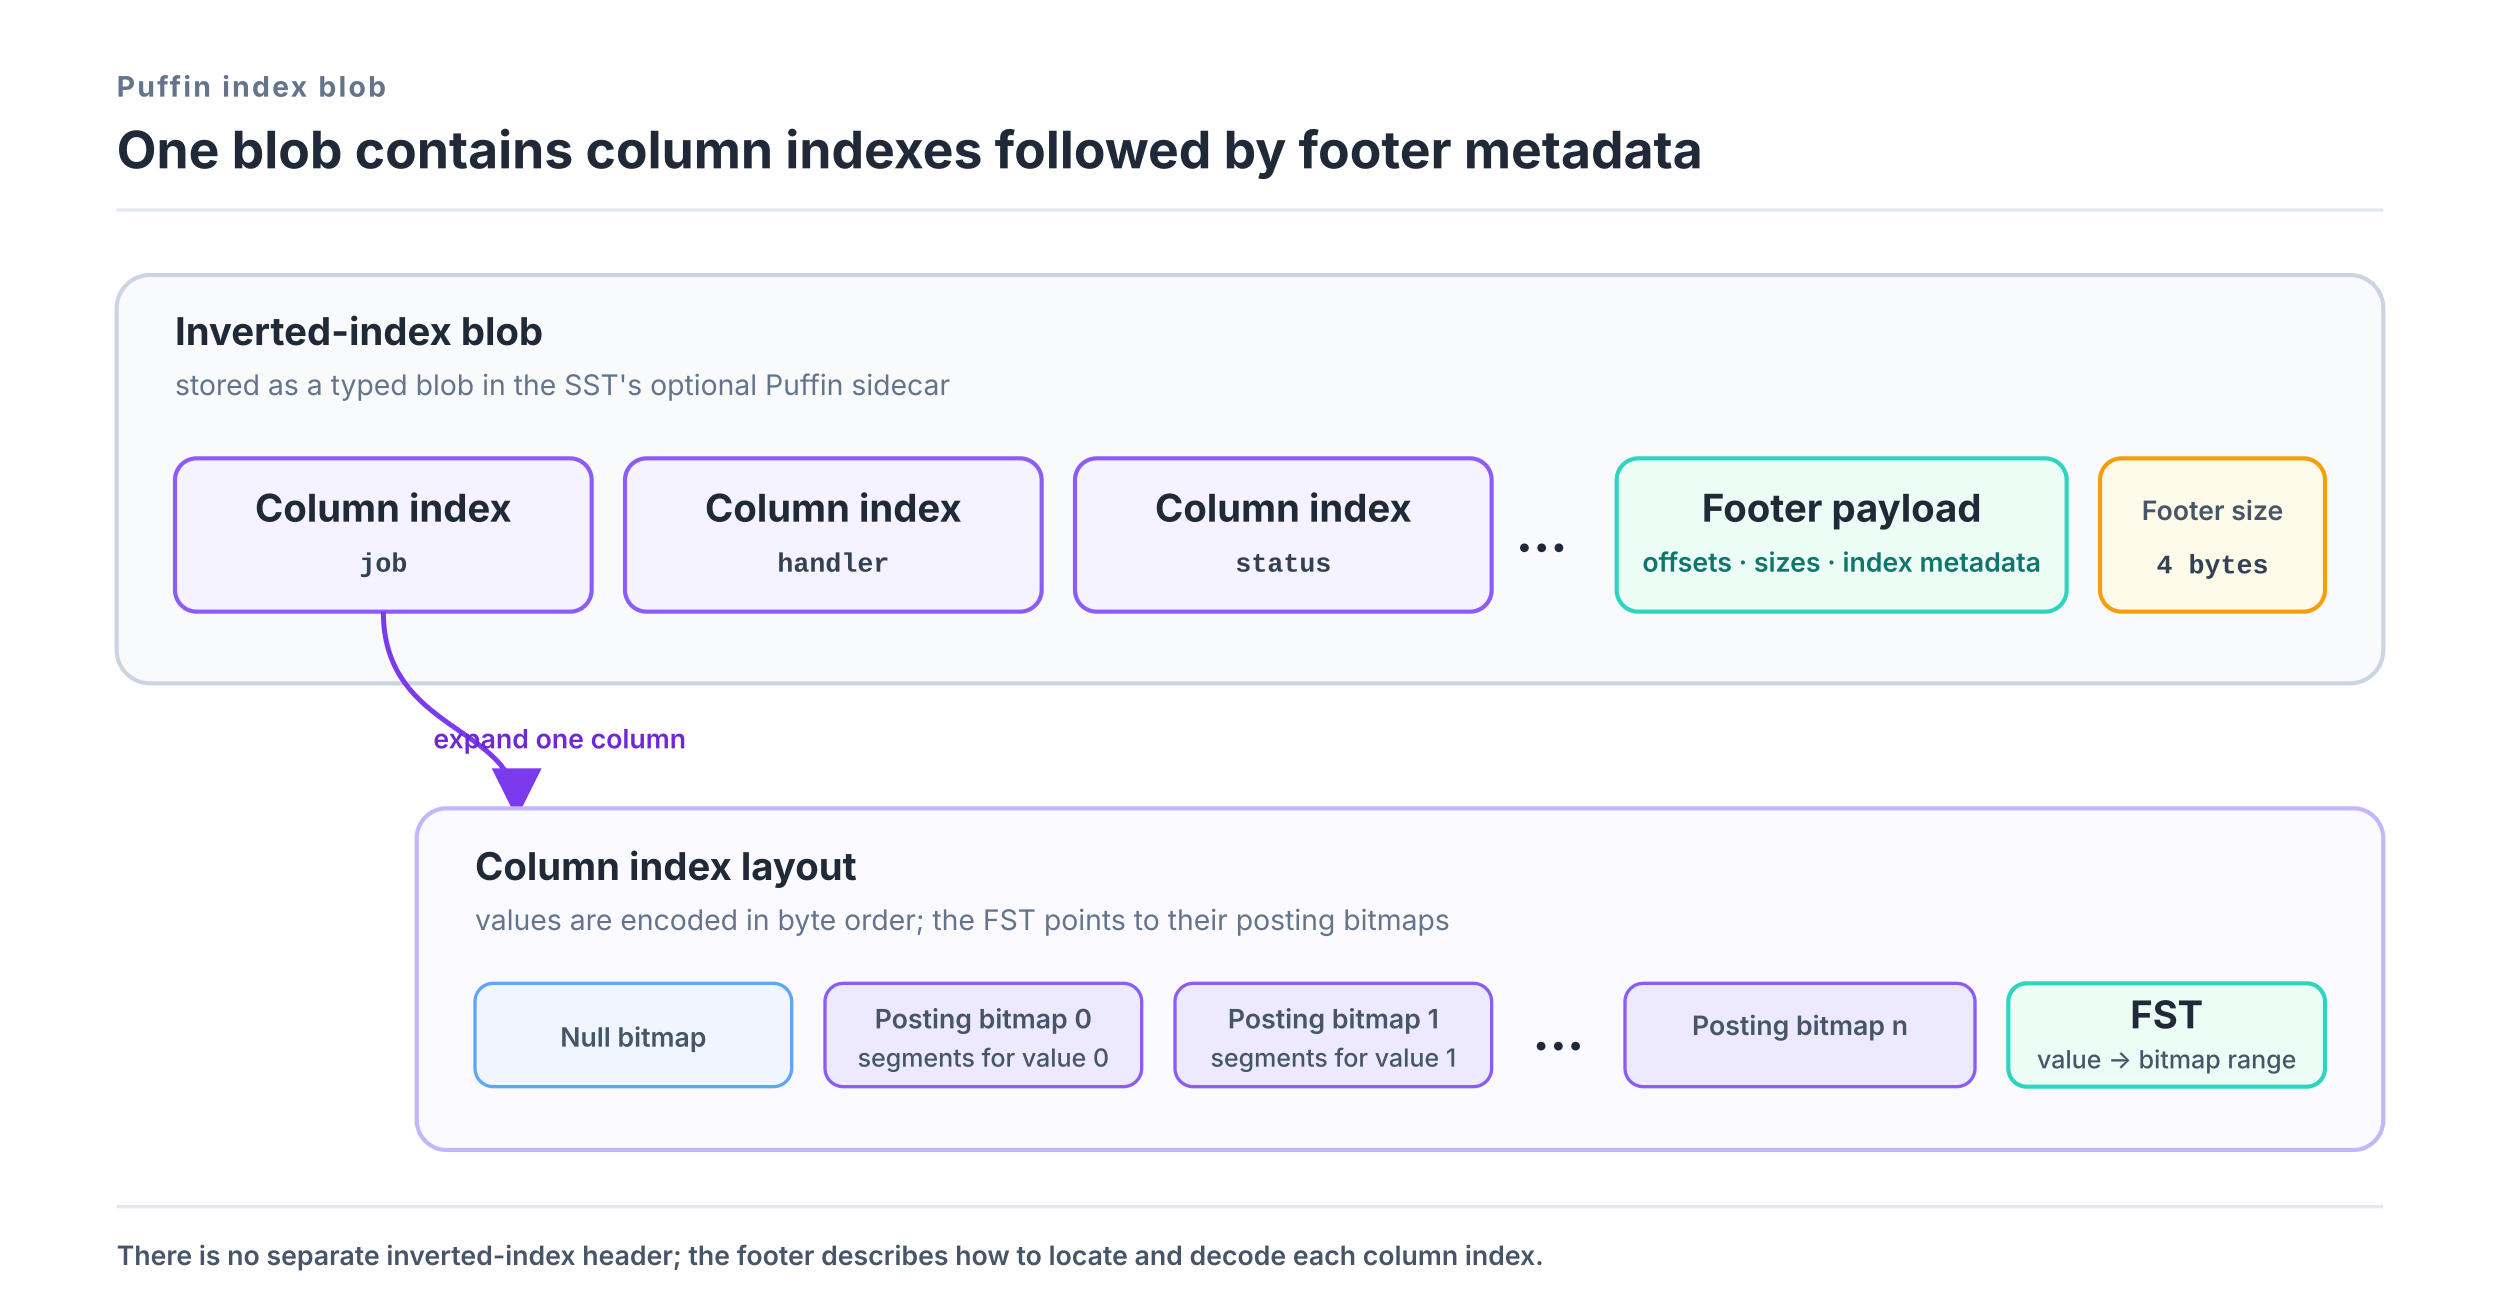
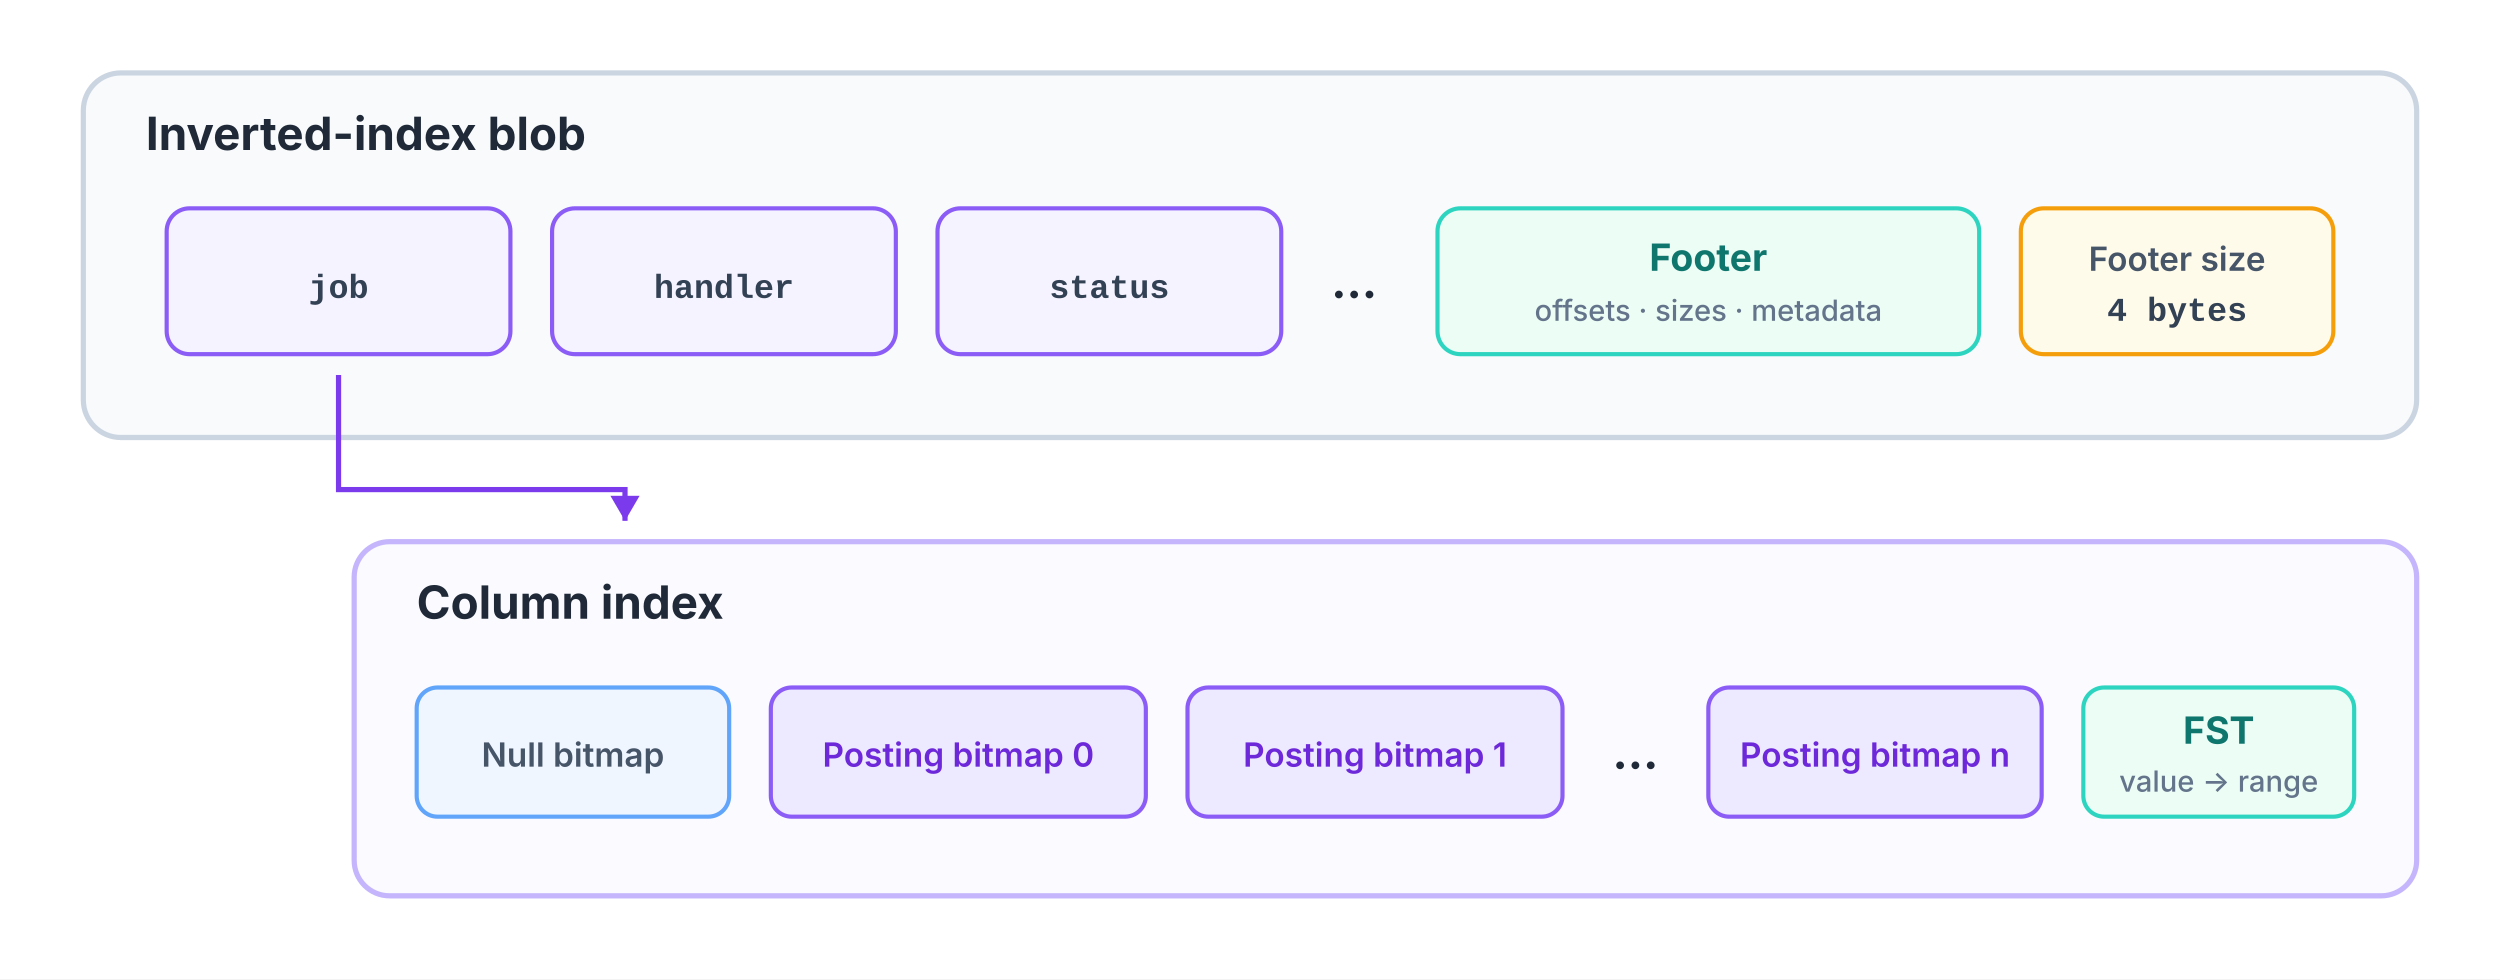
- <svg xmlns="http://www.w3.org/2000/svg" width="1500" height="780" viewBox="0 0 1500 780" role="img" aria-labelledby="title desc">
+ <svg xmlns="http://www.w3.org/2000/svg" width="1200" height="470" viewBox="0 0 1200 470" role="img" aria-labelledby="title desc">
  <defs>
-     <marker id="arrow-purple" markerWidth="10" markerHeight="10" refX="8" refY="5" orient="auto" markerUnits="strokeWidth">
-       <path d="M0,0 L10,5 L0,10 z" fill="#7C3AED" />
-     </marker>
    <style>
-       .kicker { font: 650 17px Inter, ui-sans-serif, system-ui, -apple-system, BlinkMacSystemFont, "Segoe UI", sans-serif; letter-spacing: .08em; text-transform: uppercase; fill: #64748B; }
-       .headline { font: 650 31px Inter, ui-sans-serif, system-ui, -apple-system, BlinkMacSystemFont, "Segoe UI", sans-serif; fill: #1F2937; }
-       .title { font: 650 23px Inter, ui-sans-serif, system-ui, -apple-system, BlinkMacSystemFont, "Segoe UI", sans-serif; fill: #1F2937; }
-       .subtitle { font: 400 17px Inter, ui-sans-serif, system-ui, -apple-system, BlinkMacSystemFont, "Segoe UI", sans-serif; fill: #64748B; }
+       .group { font: 650 22px Inter, ui-sans-serif, system-ui, -apple-system, BlinkMacSystemFont, "Segoe UI", sans-serif; fill: #1F2937; }
+       .title { font: 650 18px Inter, ui-sans-serif, system-ui, -apple-system, BlinkMacSystemFont, "Segoe UI", sans-serif; fill: #1F2937; }
      .label { font: 600 16px Inter, ui-sans-serif, system-ui, -apple-system, BlinkMacSystemFont, "Segoe UI", sans-serif; fill: #475569; }
-       .small { font: 500 15px Inter, ui-sans-serif, system-ui, -apple-system, BlinkMacSystemFont, "Segoe UI", sans-serif; fill: #475569; }
+       .small { font: 500 14px Inter, ui-sans-serif, system-ui, -apple-system, BlinkMacSystemFont, "Segoe UI", sans-serif; fill: #64748B; }
      .mono { font: 600 16px ui-monospace, SFMono-Regular, Menlo, Monaco, Consolas, "Liberation Mono", monospace; fill: #334155; }
-       .purple { font: 600 16px Inter, ui-sans-serif, system-ui, sans-serif; fill: #6D28D9; }
-       .teal { font: 600 16px Inter, ui-sans-serif, system-ui, sans-serif; fill: #0F766E; }
+       .purple { fill: #6D28D9; }
+       .teal { fill: #0F766E; }
    </style>
  </defs>
-   <rect width="1500" height="780" fill="#FFFFFF" />
-   <text x="70" y="58" class="kicker">Puffin index blob</text>
-   <text x="70" y="101" class="headline">One blob contains column indexes followed by footer metadata</text>
-   <line x1="70" y1="126" x2="1430" y2="126" stroke="#E2E8F0" stroke-width="2" />
-   <rect x="70" y="165" width="1360" height="245" rx="20" fill="#F8FAFC" stroke="#CBD5E1" stroke-width="2.5" />
-   <text x="105" y="207" class="title">Inverted-index blob</text>
-   <text x="105" y="237" class="subtitle">stored as a typed blob in the SST's optional Puffin sidecar</text>
-   <rect x="105" y="275" width="250" height="92" rx="13" fill="#F5F3FF" stroke="#8B5CF6" stroke-width="2.5" />
-   <text x="230" y="313" text-anchor="middle" class="title">Column index</text>
-   <text x="230" y="343" text-anchor="middle" class="mono">job</text>
-   <rect x="375" y="275" width="250" height="92" rx="13" fill="#F5F3FF" stroke="#8B5CF6" stroke-width="2.5" />
-   <text x="500" y="313" text-anchor="middle" class="title">Column index</text>
-   <text x="500" y="343" text-anchor="middle" class="mono">handler</text>
-   <rect x="645" y="275" width="250" height="92" rx="13" fill="#F5F3FF" stroke="#8B5CF6" stroke-width="2.5" />
-   <text x="770" y="313" text-anchor="middle" class="title">Column index</text>
-   <text x="770" y="343" text-anchor="middle" class="mono">status</text>
-   <text x="925" y="331" text-anchor="middle" class="headline">…</text>
-   <rect x="970" y="275" width="270" height="92" rx="13" fill="#ECFDF5" stroke="#2DD4BF" stroke-width="2.5" />
-   <text x="1105" y="313" text-anchor="middle" class="title">Footer payload</text>
-   <text x="1105" y="343" text-anchor="middle" class="teal">offsets · sizes · index metadata</text>
-   <rect x="1260" y="275" width="135" height="92" rx="13" fill="#FFFBEB" stroke="#F59E0B" stroke-width="2.5" />
-   <text x="1327.5" y="312" text-anchor="middle" class="label">Footer size</text>
-   <text x="1327.5" y="344" text-anchor="middle" class="mono">4 bytes</text>
-   <path d="M230 367 C230 440, 310 435, 310 485" fill="none" stroke="#7C3AED" stroke-width="3" marker-end="url(#arrow-purple)" />
-   <text x="260" y="449" class="purple">expand one column</text>
-   <rect x="250" y="485" width="1180" height="205" rx="18" fill="#FAFAFF" stroke="#C4B5FD" stroke-width="2.5" />
-   <text x="285" y="528" class="title">Column index layout</text>
-   <text x="285" y="558" class="subtitle">values are encoded in byte order; the FST points to their posting bitmaps</text>
-   <rect x="285" y="590" width="190" height="62" rx="11" fill="#EFF6FF" stroke="#60A5FA" stroke-width="2" />
-   <text x="380" y="628" text-anchor="middle" class="label">Null bitmap</text>
-   <rect x="495" y="590" width="190" height="62" rx="11" fill="#EDE9FE" stroke="#8B5CF6" stroke-width="2" />
-   <text x="590" y="617" text-anchor="middle" class="label">Posting bitmap 0</text>
-   <text x="590" y="640" text-anchor="middle" class="small">segments for value 0</text>
-   <rect x="705" y="590" width="190" height="62" rx="11" fill="#EDE9FE" stroke="#8B5CF6" stroke-width="2" />
-   <text x="800" y="617" text-anchor="middle" class="label">Posting bitmap 1</text>
-   <text x="800" y="640" text-anchor="middle" class="small">segments for value 1</text>
-   <text x="935" y="630" text-anchor="middle" class="headline">…</text>
-   <rect x="975" y="590" width="210" height="62" rx="11" fill="#EDE9FE" stroke="#8B5CF6" stroke-width="2" />
-   <text x="1080" y="621" text-anchor="middle" class="label">Posting bitmap n</text>
-   <rect x="1205" y="590" width="190" height="62" rx="11" fill="#ECFDF5" stroke="#2DD4BF" stroke-width="2.5" />
-   <text x="1300" y="617" text-anchor="middle" class="title">FST</text>
-   <text x="1300" y="641" text-anchor="middle" class="small">value → bitmap range</text>
-   <line x1="70" y1="724" x2="1430" y2="724" stroke="#E2E8F0" stroke-width="2" />
-   <text x="70" y="759" class="label">There is no separate inverted-index header; the footer describes how to locate and decode each column index.</text>
+   <rect width="1200" height="470" fill="#FFFFFF" />
+   <rect x="40" y="35" width="1120" height="175" rx="18" fill="#F8FAFC" stroke="#CBD5E1" stroke-width="2.5" />
+   <text x="70" y="72" class="group">Inverted-index blob</text>
+   <rect x="80" y="100" width="165" height="70" rx="11" fill="#F5F3FF" stroke="#8B5CF6" stroke-width="2" />
+   <text x="162.5" y="143" text-anchor="middle" class="mono">job</text>
+   <rect x="265" y="100" width="165" height="70" rx="11" fill="#F5F3FF" stroke="#8B5CF6" stroke-width="2" />
+   <text x="347.5" y="143" text-anchor="middle" class="mono">handler</text>
+   <rect x="450" y="100" width="165" height="70" rx="11" fill="#F5F3FF" stroke="#8B5CF6" stroke-width="2" />
+   <text x="532.5" y="143" text-anchor="middle" class="mono">status</text>
+   <text x="650" y="143" text-anchor="middle" class="group">…</text>
+   <rect x="690" y="100" width="260" height="70" rx="11" fill="#ECFDF5" stroke="#2DD4BF" stroke-width="2" />
+   <text x="820" y="130" text-anchor="middle" class="title teal">Footer</text>
+   <text x="820" y="154" text-anchor="middle" class="small">offsets · sizes · metadata</text>
+   <rect x="970" y="100" width="150" height="70" rx="11" fill="#FFFBEB" stroke="#F59E0B" stroke-width="2" />
+   <text x="1045" y="130" text-anchor="middle" class="label">Footer size</text>
+   <text x="1045" y="154" text-anchor="middle" class="mono">4 bytes</text>
+   <path d="M 162.5 180 L 162.5 235 L 300 235 L 300 250" fill="none" stroke="#7C3AED" stroke-width="2.5" />
+   <path d="M 300 250 L 293 238 L 307 238 Z" fill="#7C3AED" />
+   <rect x="170" y="260" width="990" height="170" rx="17" fill="#FAFAFF" stroke="#C4B5FD" stroke-width="2.5" />
+   <text x="200" y="297" class="group">Column index</text>
+   <rect x="200" y="330" width="150" height="62" rx="10" fill="#EFF6FF" stroke="#60A5FA" stroke-width="2" />
+   <text x="275" y="368" text-anchor="middle" class="label">Null bitmap</text>
+   <rect x="370" y="330" width="180" height="62" rx="10" fill="#EDE9FE" stroke="#8B5CF6" stroke-width="2" />
+   <text x="460" y="368" text-anchor="middle" class="label purple">Posting bitmap 0</text>
+   <rect x="570" y="330" width="180" height="62" rx="10" fill="#EDE9FE" stroke="#8B5CF6" stroke-width="2" />
+   <text x="660" y="368" text-anchor="middle" class="label purple">Posting bitmap 1</text>
+   <text x="785" y="369" text-anchor="middle" class="group">…</text>
+   <rect x="820" y="330" width="160" height="62" rx="10" fill="#EDE9FE" stroke="#8B5CF6" stroke-width="2" />
+   <text x="900" y="368" text-anchor="middle" class="label purple">Posting bitmap n</text>
+   <rect x="1000" y="330" width="130" height="62" rx="10" fill="#ECFDF5" stroke="#2DD4BF" stroke-width="2" />
+   <text x="1065" y="357" text-anchor="middle" class="title teal">FST</text>
+   <text x="1065" y="380" text-anchor="middle" class="small">value → range</text>
</svg>
